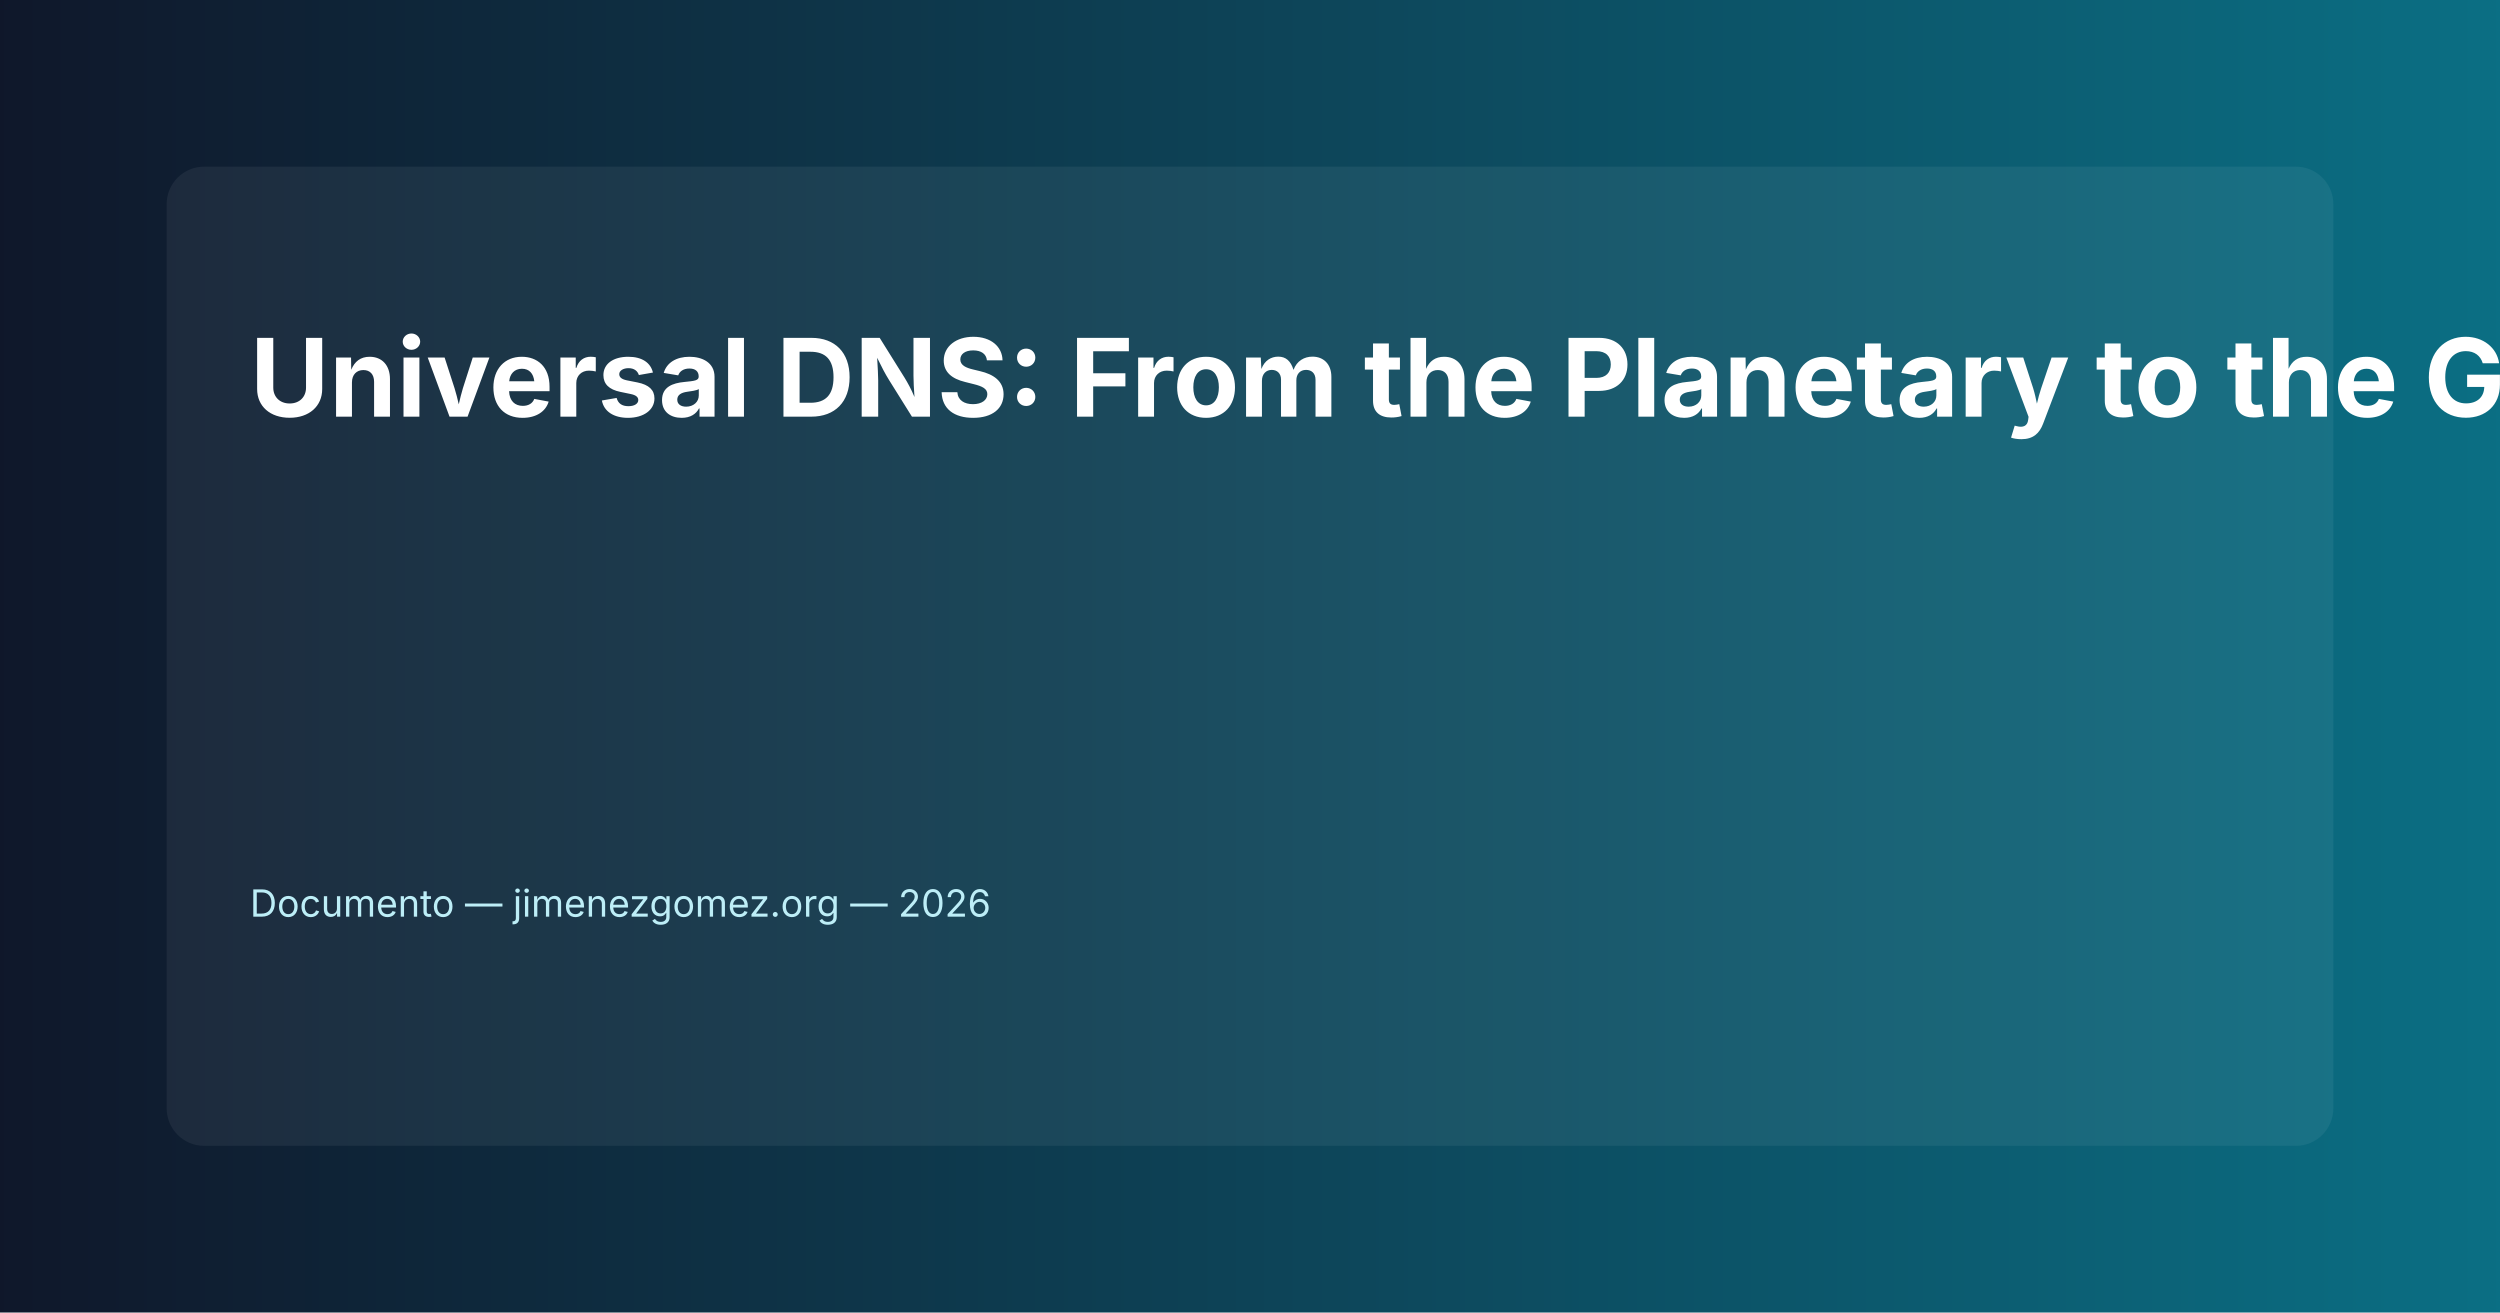
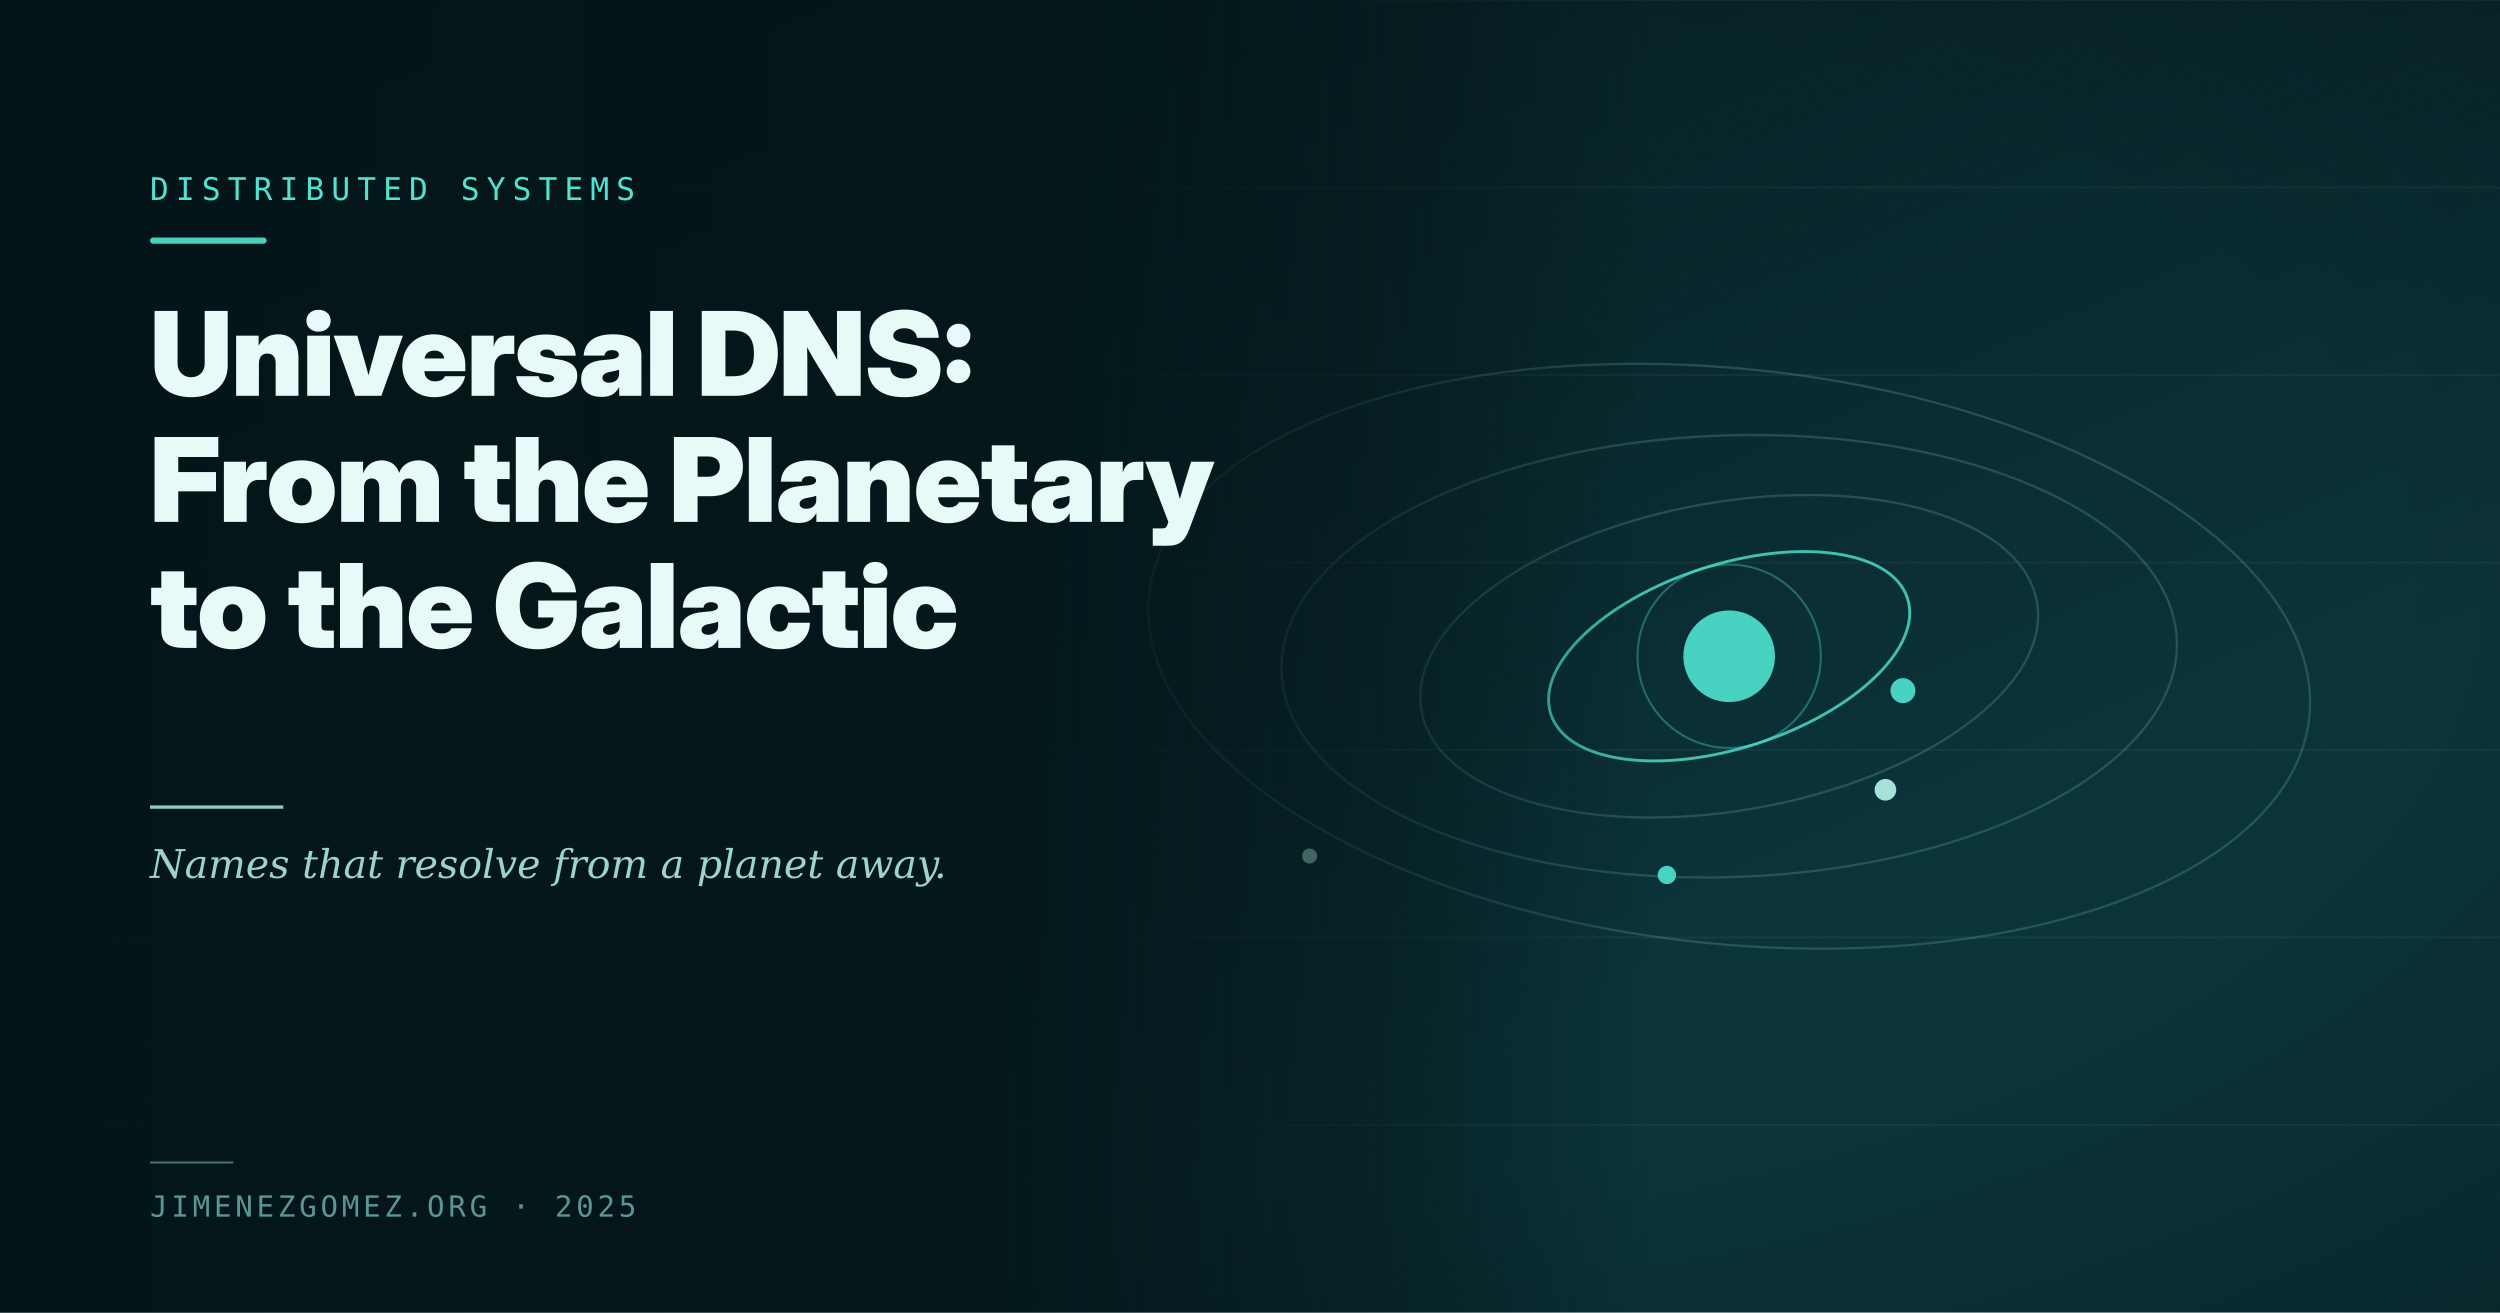
<svg xmlns="http://www.w3.org/2000/svg" width="1200" height="630" viewBox="0 0 1200 630">
  <defs>
-     <linearGradient id="g" x1="0" x2="1">
-       <stop offset="0" stop-color="#0f172a" />
-       <stop offset="1" stop-color="#0b6f84" />
+     <linearGradient id="bg" x1="0" y1="0" x2="0.64" y2="0.77">
+       <stop offset="0%" stop-color="#031518" />
+       <stop offset="100%" stop-color="#0a3339" />
+     </linearGradient>
+     <radialGradient id="vig" cx="50%" cy="45%" r="78%">
+       <stop offset="58%" stop-color="#000000" stop-opacity="0" />
+       <stop offset="100%" stop-color="#000000" stop-opacity="0.26" />
+     </radialGradient>
+     <filter id="grain" x="0" y="0" width="100%" height="100%">
+       <feTurbulence type="fractalNoise" baseFrequency="0.7" numOctaves="3" seed="56" result="n" />
+       <feColorMatrix in="n" type="saturate" values="0" />
+       <feComponentTransfer>
+         <feFuncA type="linear" slope="0.5" />
+       </feComponentTransfer>
+     </filter>
+     <linearGradient id="scrim" x1="0" y1="0" x2="1" y2="0">
+       <stop offset="0%" stop-color="#031518" stop-opacity="0.97" />
+       <stop offset="40%" stop-color="#031518" stop-opacity="0.90" />
+       <stop offset="55%" stop-color="#031518" stop-opacity="0.55" />
+       <stop offset="66%" stop-color="#031518" stop-opacity="0" />
    </linearGradient>
  </defs>
-   <rect width="100%" height="100%" fill="url(#g)" />
-   <g transform="translate(80,80)">
-     <rect x="0" y="0" width="1040" height="470" rx="18" fill-opacity="0.06" fill="#ffffff" />
-     <text x="40" y="120" font-family="Inter, Arial, Helvetica, sans-serif" font-size="52" fill="#ffffff" font-weight="700">Universal DNS: From the Planetary to the Galactic</text>
-     <text x="40" y="190" font-family="Inter, Arial, Helvetica, sans-serif" font-size="28" fill="#e6f7fb" />
-     <text x="40" y="360" font-family="Inter, Arial, Helvetica, sans-serif" font-size="18" fill="#bdeef7">Documento — jimenezgomez.org — 2026</text>
+   <rect width="1200" height="630" fill="url(#bg)" />
+   <rect width="1200" height="630" fill="url(#vig)" />
+   <g opacity="0.045" stroke="#e6fbf8" stroke-width="1">
+     <line x1="0" y1="0" x2="1200" y2="0" />
+     <line x1="0" y1="90" x2="1200" y2="90" />
+     <line x1="0" y1="180" x2="1200" y2="180" />
+     <line x1="0" y1="270" x2="1200" y2="270" />
+     <line x1="0" y1="360" x2="1200" y2="360" />
+     <line x1="0" y1="450" x2="1200" y2="450" />
+     <line x1="0" y1="540" x2="1200" y2="540" />
  </g>
+   <rect width="1200" height="630" filter="url(#grain)" opacity="0.028" />
+   <g opacity="1">
+     <ellipse cx="830" cy="315" rx="90" ry="44" transform="rotate(-18 830 315)" fill="none" stroke="#4fe3d1" stroke-width="1.4" stroke-opacity="0.8" stroke-linecap="round" stroke-linejoin="round" />
+     <circle cx="913.4" cy="331.5" r="6.0" fill="#4fe3d1" fill-opacity="0.9" />
+     <ellipse cx="830" cy="315" rx="150" ry="74" transform="rotate(-10 830 315)" fill="none" stroke="#5f9d9b" stroke-width="1.1" stroke-opacity="0.32" stroke-linecap="round" stroke-linejoin="round" />
+     <circle cx="905.0" cy="379.1" r="5.2" fill="#b7f5ec" fill-opacity="0.9" />
+     <ellipse cx="830" cy="315" rx="215" ry="106" transform="rotate(-2 830 315)" fill="none" stroke="#5f9d9b" stroke-width="1.1" stroke-opacity="0.32" stroke-linecap="round" stroke-linejoin="round" />
+     <circle cx="800.1" cy="420.0" r="4.4" fill="#4fe3d1" fill-opacity="0.9" />
+     <ellipse cx="830" cy="315" rx="280" ry="138" transform="rotate(6 830 315)" fill="none" stroke="#5f9d9b" stroke-width="1.1" stroke-opacity="0.32" stroke-linecap="round" stroke-linejoin="round" />
+     <circle cx="628.6" cy="410.9" r="3.6" fill="#b7f5ec" fill-opacity="0.9" />
+     <circle cx="830" cy="315" r="22" fill="#4fe3d1" fill-opacity="0.9" />
+     <circle cx="830" cy="315" r="44" fill="none" stroke="#4fe3d1" stroke-width="1" stroke-opacity="0.35" stroke-linecap="round" stroke-linejoin="round" />
+   </g>
+   <rect width="1200" height="630" fill="url(#scrim)" />
+   <text x="72" y="96" font-family="IBM Plex Mono, DejaVu Sans Mono, monospace" font-size="15" letter-spacing="3.4" fill="#4fe3d1" font-weight="500">DISTRIBUTED SYSTEMS</text>
+   <rect x="72" y="114" width="56" height="3" rx="1.5" fill="#4fe3d1" fill-opacity="0.9" />
+   <text x="72" y="190.0" font-family="Inter Display, Inter, DejaVu Sans, sans-serif" font-size="56" font-weight="900" letter-spacing="-0.5" fill="#e6fbf8">Universal DNS:</text>
+   <text x="72" y="250.5" font-family="Inter Display, Inter, DejaVu Sans, sans-serif" font-size="56" font-weight="900" letter-spacing="-0.5" fill="#e6fbf8">From the Planetary</text>
+   <text x="72" y="311.0" font-family="Inter Display, Inter, DejaVu Sans, sans-serif" font-size="56" font-weight="900" letter-spacing="-0.5" fill="#e6fbf8">to the Galactic</text>
+   <line x1="72" y1="387.4" x2="136" y2="387.4" stroke="#b7f5ec" stroke-width="1.6" stroke-opacity="0.8" />
+   <text x="72" y="421.4" font-family="EB Garamond, DejaVu Serif, serif" font-size="19" font-style="italic" fill="#b7f5ec" fill-opacity="0.85">Names that resolve from a planet away.</text>
+   <line x1="72" y1="558" x2="112" y2="558" stroke="#5f9d9b" stroke-width="1" stroke-opacity="0.7" />
+   <text x="72" y="584" font-family="IBM Plex Mono, DejaVu Sans Mono, monospace" font-size="14" letter-spacing="1.8" fill="#5f9d9b" fill-opacity="0.95">JIMENEZGOMEZ.ORG · 2025</text>
</svg>
